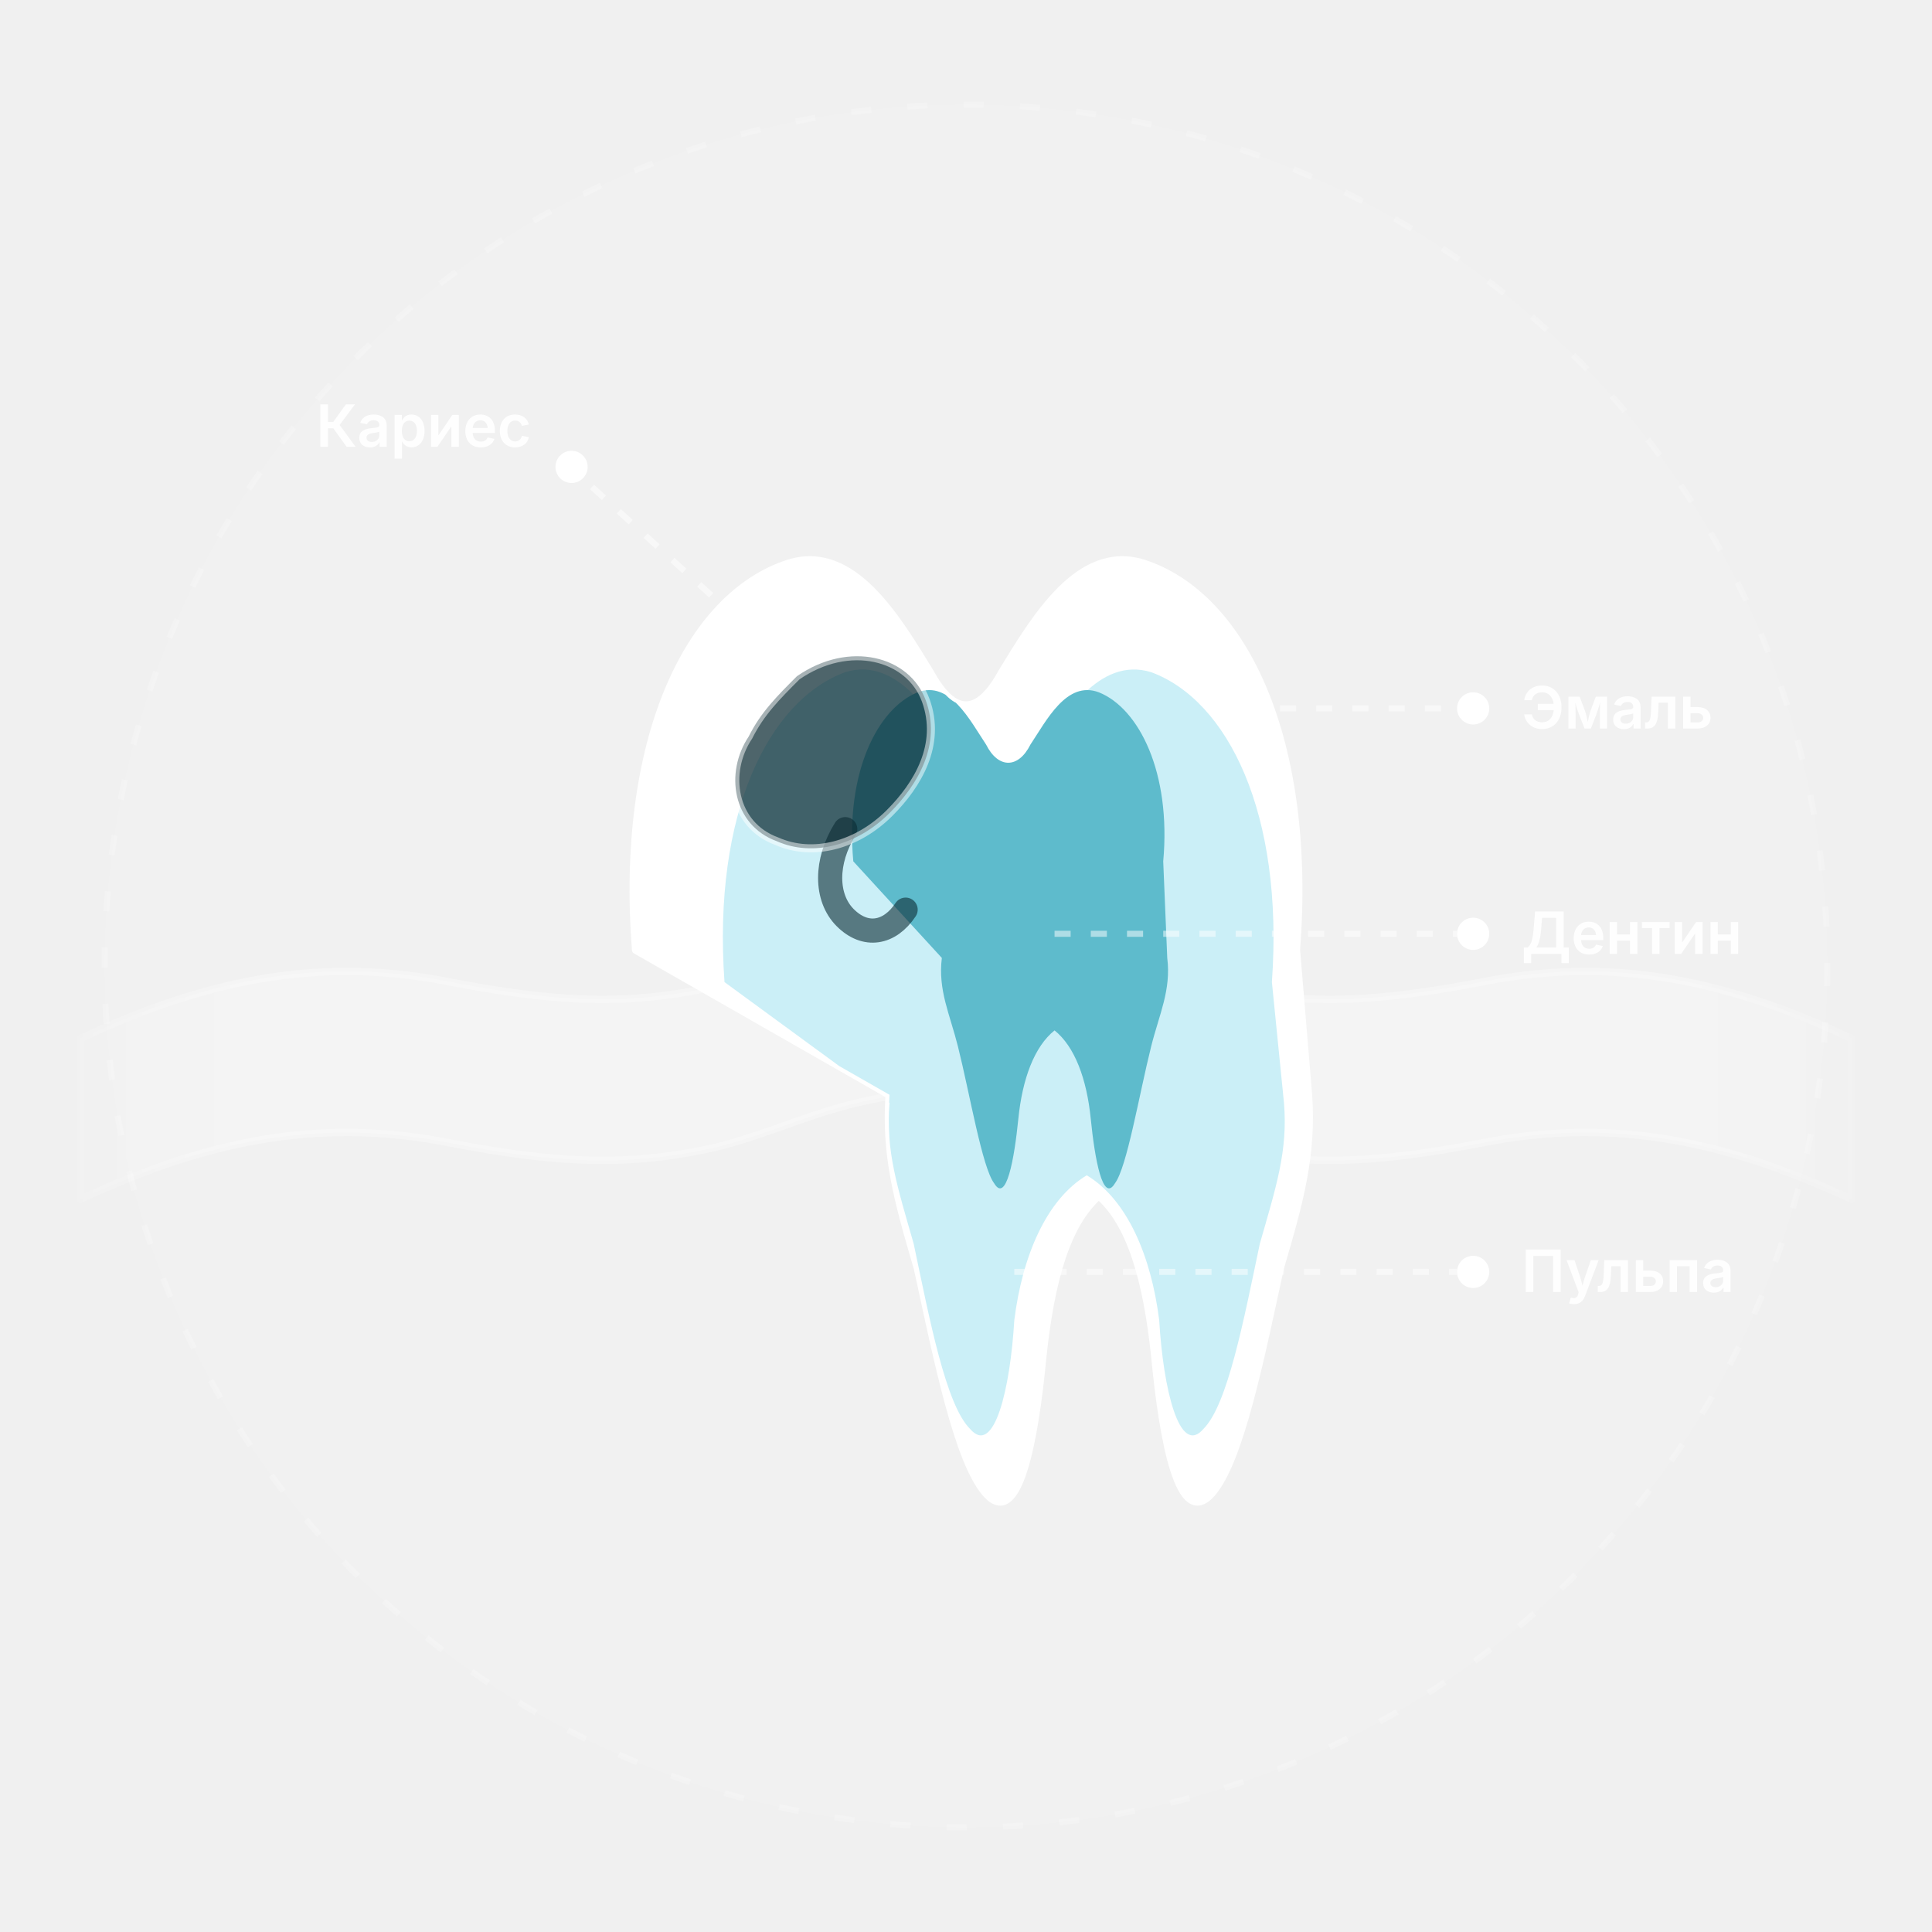
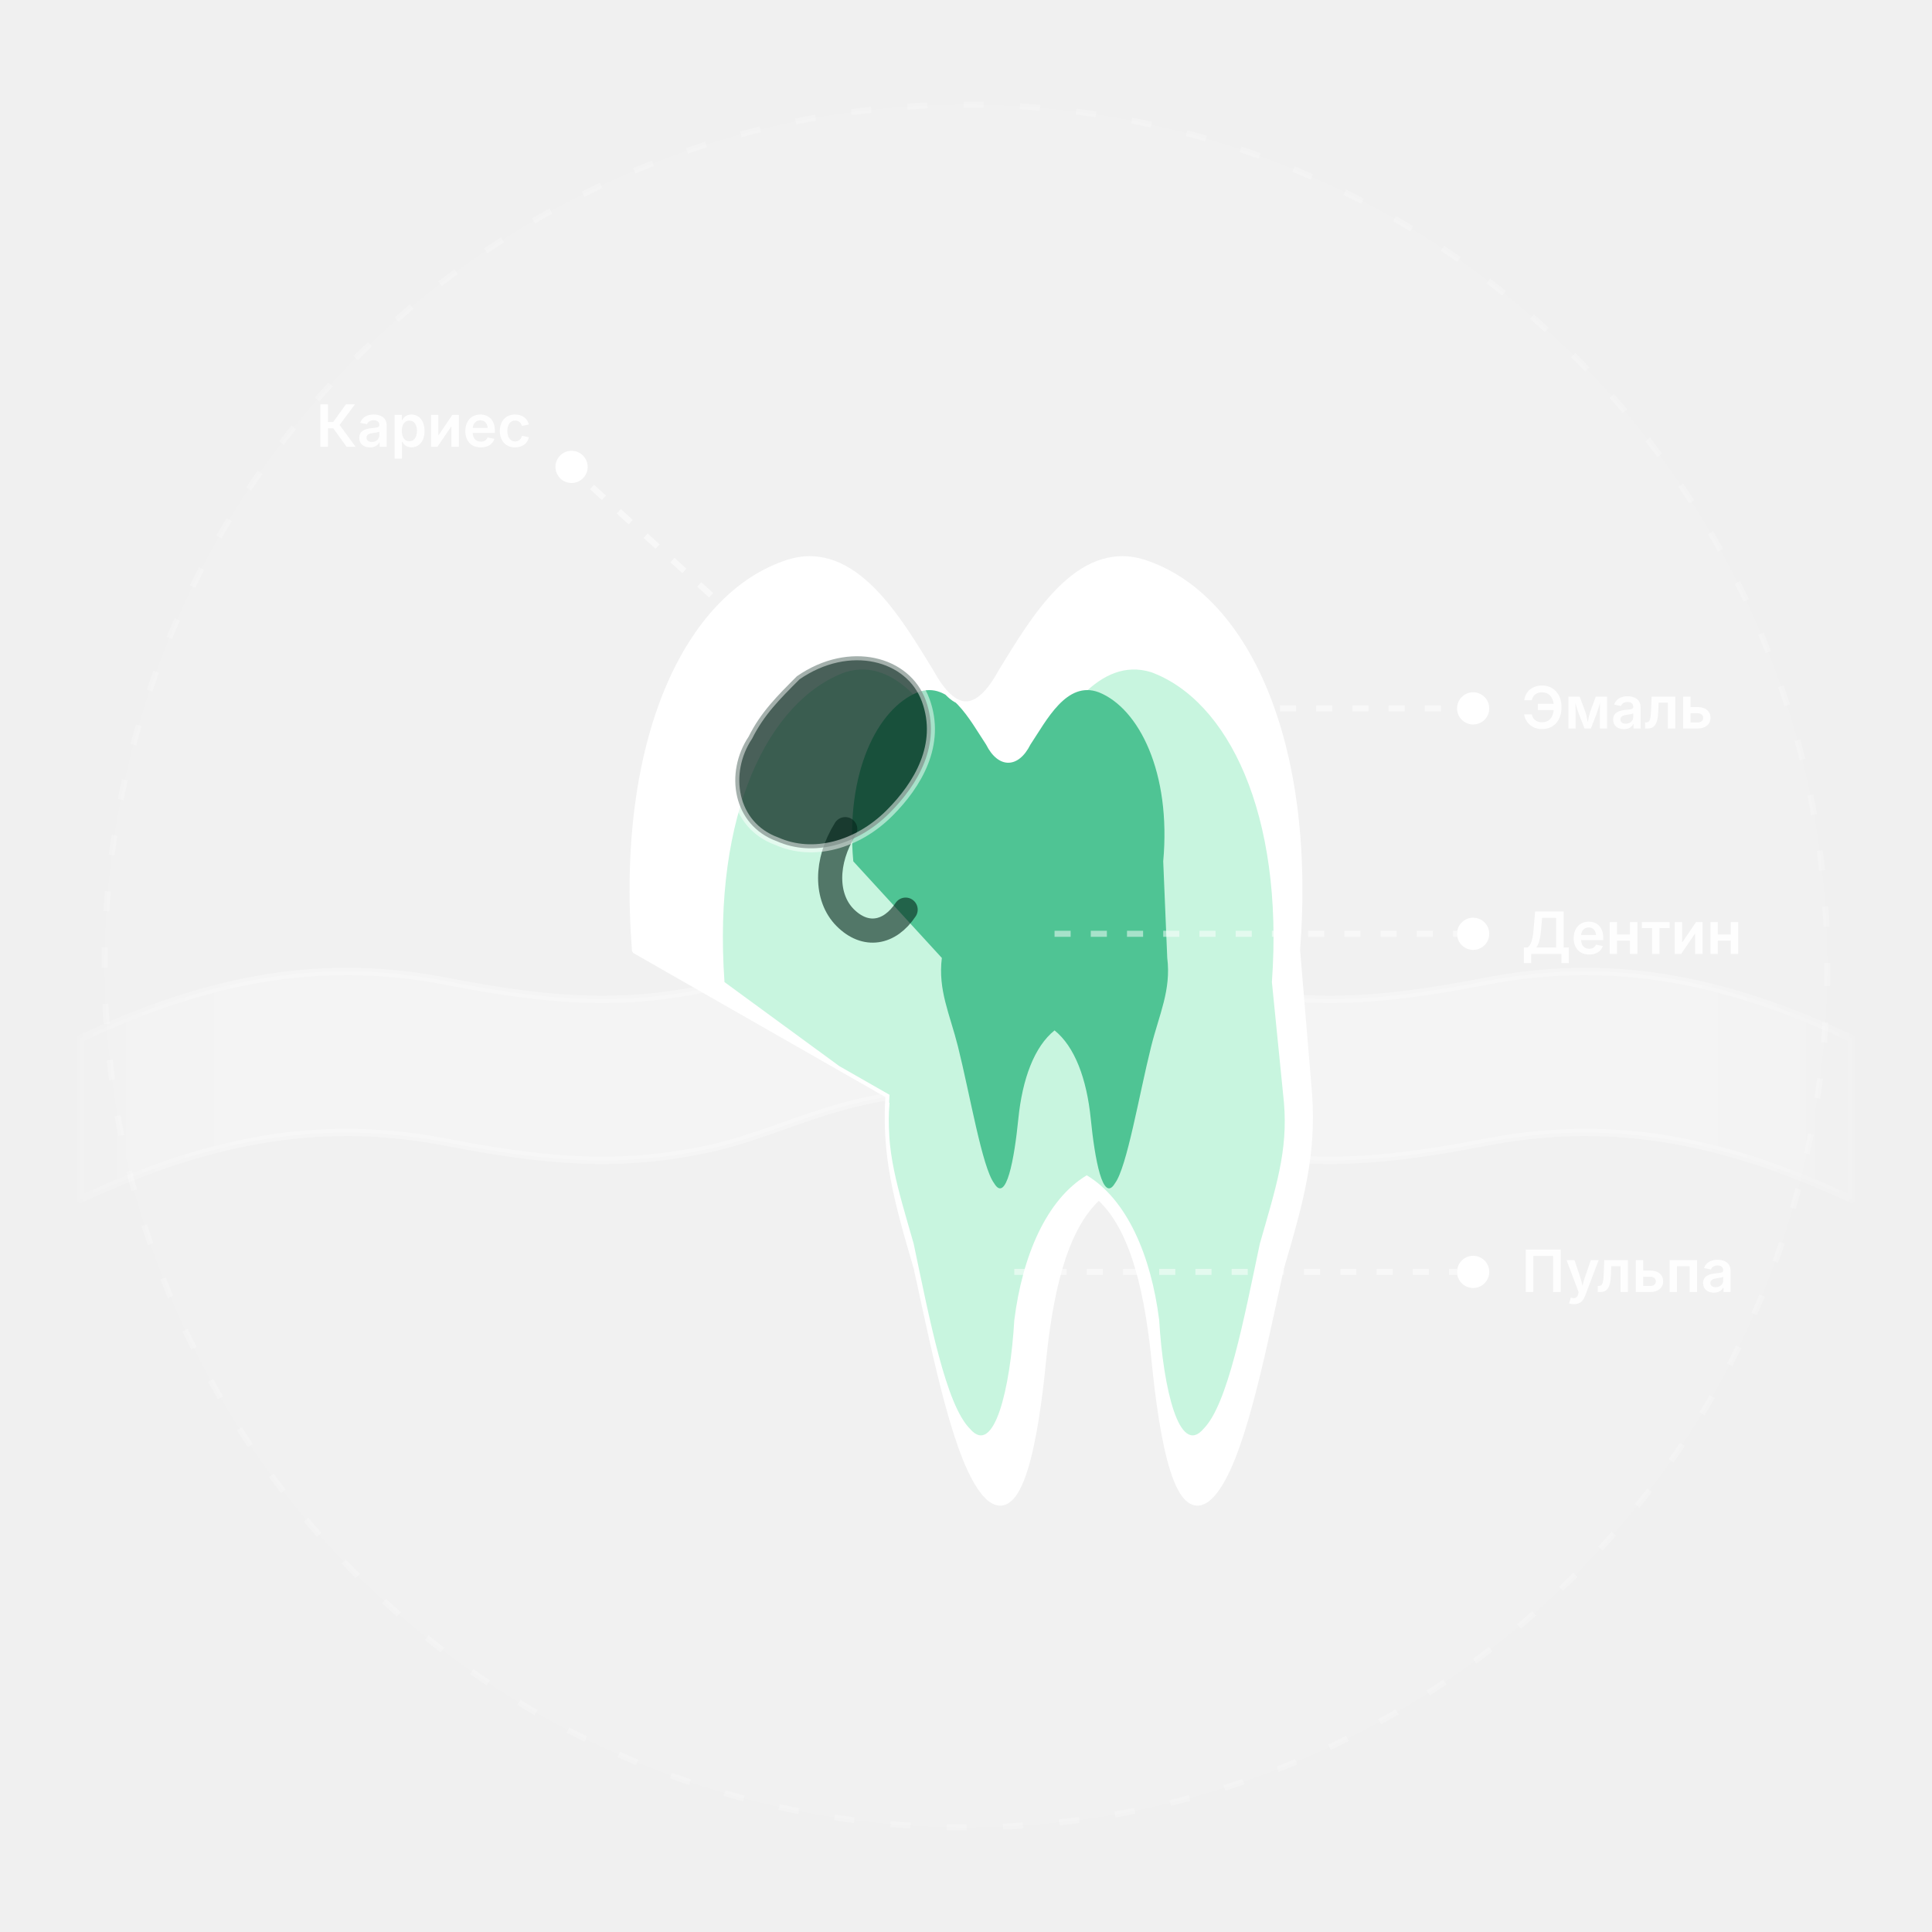
<svg xmlns="http://www.w3.org/2000/svg" viewBox="0 0 480 480" role="img" aria-label="Разрез зуба: эмаль, дентин, пульпа и кариозная полость">
  <defs>
    <linearGradient id="ca-fx" x1="0" y1="0" x2="1" y2="0">
      <stop offset="0" stop-color="#000" />
      <stop offset=".14" stop-color="#fff" />
      <stop offset=".86" stop-color="#fff" />
      <stop offset="1" stop-color="#000" />
    </linearGradient>
    <mask id="ca-mx">
      <rect width="480" height="480" fill="url(#ca-fx)" />
    </mask>
    <clipPath id="ca-clip">
      <path d="M158 236c-4-52 13-88 38-96 16-5 27 14 35 27 6 11 12 11 18 0 8-13 19-32 35-27 25 8 42 44 38 96                l3 36c1 15-2 26-7 43-5 23-10 48-17 56-8 9-12-13-14-34-2-19-6-33-14-40-8 7-12 21-14 40-2 21-6 43-14 34-7-8-12-33-17-56-5-17-8-28-7-43z" />
    </clipPath>
  </defs>
  <circle cx="240" cy="240" r="214" fill="#fff" opacity=".07" />
  <circle cx="240" cy="240" r="214" fill="none" stroke="#fff" stroke-opacity=".18" stroke-width="1.5" stroke-dasharray="5 9" />
  <g mask="url(#ca-mx)">
    <path d="M20 258c34-16 62-20 92-14 26 5 44 6 66 1 20-5 32-14 62-14s42 9 62 14c22 5 40 4 66-1 30-6 58-2 92 14v40c-34-16-62-20-92-14-26 5-44 6-66 1-20-5-32-14-62-14s-42 9-62 14c-22 5-40 4-66-1-30-6-58-2-92 14z" fill="#fff" fill-opacity=".22" stroke="#fff" stroke-opacity=".3" stroke-width="1.8" stroke-linejoin="round" />
  </g>
  <path d="M158 236c-4-52 13-88 38-96 16-5 27 14 35 27 6 11 12 11 18 0 8-13 19-32 35-27 25 8 42 44 38 96            l3 36c1 15-2 26-7 43-5 23-10 48-17 56-8 9-12-13-14-34-2-19-6-33-14-40-8 7-12 21-14 40-2 21-6 43-14 34-7-8-12-33-17-56-5-17-8-28-7-43z" fill="#fff" stroke="#fff" stroke-width="2" stroke-linejoin="round" />
  <g clip-path="url(#ca-clip)">
-     <path d="M180 244c-3-42 11-70 30-77 13-4 22 11 28 21 5 9 15 9 20 0 6-10 15-25 28-21 19 7 33 35 30 77              l3 30c1 12-2 21-6 35-4 19-8 40-14 46-6 7-10-10-11-27-2-16-8-30-18-36-10 6-16 20-18 36-1 17-5 34-11 27-6-6-10-27-14-46-4-14-7-23-6-35z" fill="#CBEFF7" />
-     <path d="M212 214c-2-22 6-38 16-42 8-3 13 7 17 13 3 6 8 6 11 0 4-6 9-16 17-13 10 4 18 20 16 42              l1 24c1 8-2 14-4 22-3 12-6 30-9 34-3 5-5-6-6-16-1-10-4-18-9-22-5 4-8 12-9 22-1 10-3 21-6 16-3-4-6-22-9-34-2-8-5-14-4-22z" fill="#5EBBCC" />
-     <path d="M198 168c13-9 28-5 32 6 4 11-2 21-9 28-8 8-19 11-28 7-11-4-13-17-7-26 3-6 7-10 12-15z" fill="#0B2A33" fill-opacity=".72" />
-     <path d="M210 206c-5 8-5 17 0 22 5 5 11 4 15-2" fill="none" stroke="#0B2A33" stroke-opacity=".6" stroke-width="6" stroke-linecap="round" />
+     <path d="M180 244c-3-42 11-70 30-77 13-4 22 11 28 21 5 9 15 9 20 0 6-10 15-25 28-21 19 7 33 35 30 77              l3 30c1 12-2 21-6 35-4 19-8 40-14 46-6 7-10-10-11-27-2-16-8-30-18-36-10 6-16 20-18 36-1 17-5 34-11 27-6-6-10-27-14-46-4-14-7-23-6-35z" fill="#C8F5DF" />
+     <path d="M212 214c-2-22 6-38 16-42 8-3 13 7 17 13 3 6 8 6 11 0 4-6 9-16 17-13 10 4 18 20 16 42              l1 24c1 8-2 14-4 22-3 12-6 30-9 34-3 5-5-6-6-16-1-10-4-18-9-22-5 4-8 12-9 22-1 10-3 21-6 16-3-4-6-22-9-34-2-8-5-14-4-22z" fill="#4FC494" />
+     <path d="M198 168c13-9 28-5 32 6 4 11-2 21-9 28-8 8-19 11-28 7-11-4-13-17-7-26 3-6 7-10 12-15z" fill="#04231A" fill-opacity=".72" />
+     <path d="M210 206c-5 8-5 17 0 22 5 5 11 4 15-2" fill="none" stroke="#04231A" stroke-opacity=".6" stroke-width="6" stroke-linecap="round" />
  </g>
  <path d="M198 168c13-9 28-5 32 6 4 11-2 21-9 28-8 8-19 11-28 7-11-4-13-17-7-26 3-6 7-10 12-15z" fill="none" stroke="#fff" stroke-opacity=".5" stroke-width="2" />
  <g stroke="#fff" stroke-opacity=".5" stroke-width="1.5" fill="none" stroke-dasharray="4 5">
    <path d="M190 160l-44-40" />
    <path d="M318 176h44" />
    <path d="M262 232h100" />
    <path d="M252 316h110" />
  </g>
  <g fill="#fff">
    <circle cx="142" cy="116" r="4" />
    <circle cx="366" cy="176" r="4" />
    <circle cx="366" cy="232" r="4" />
    <circle cx="366" cy="316" r="4" />
  </g>
  <g fill="#fff" fill-opacity=".92" font-family="system-ui,-apple-system,'Segoe UI',sans-serif" font-size="14.5" font-weight="600">
    <text x="132" y="111" text-anchor="end">Кариес</text>
    <text x="378" y="181">Эмаль</text>
    <text x="378" y="237">Дентин</text>
    <text x="378" y="321">Пульпа</text>
  </g>
</svg>
